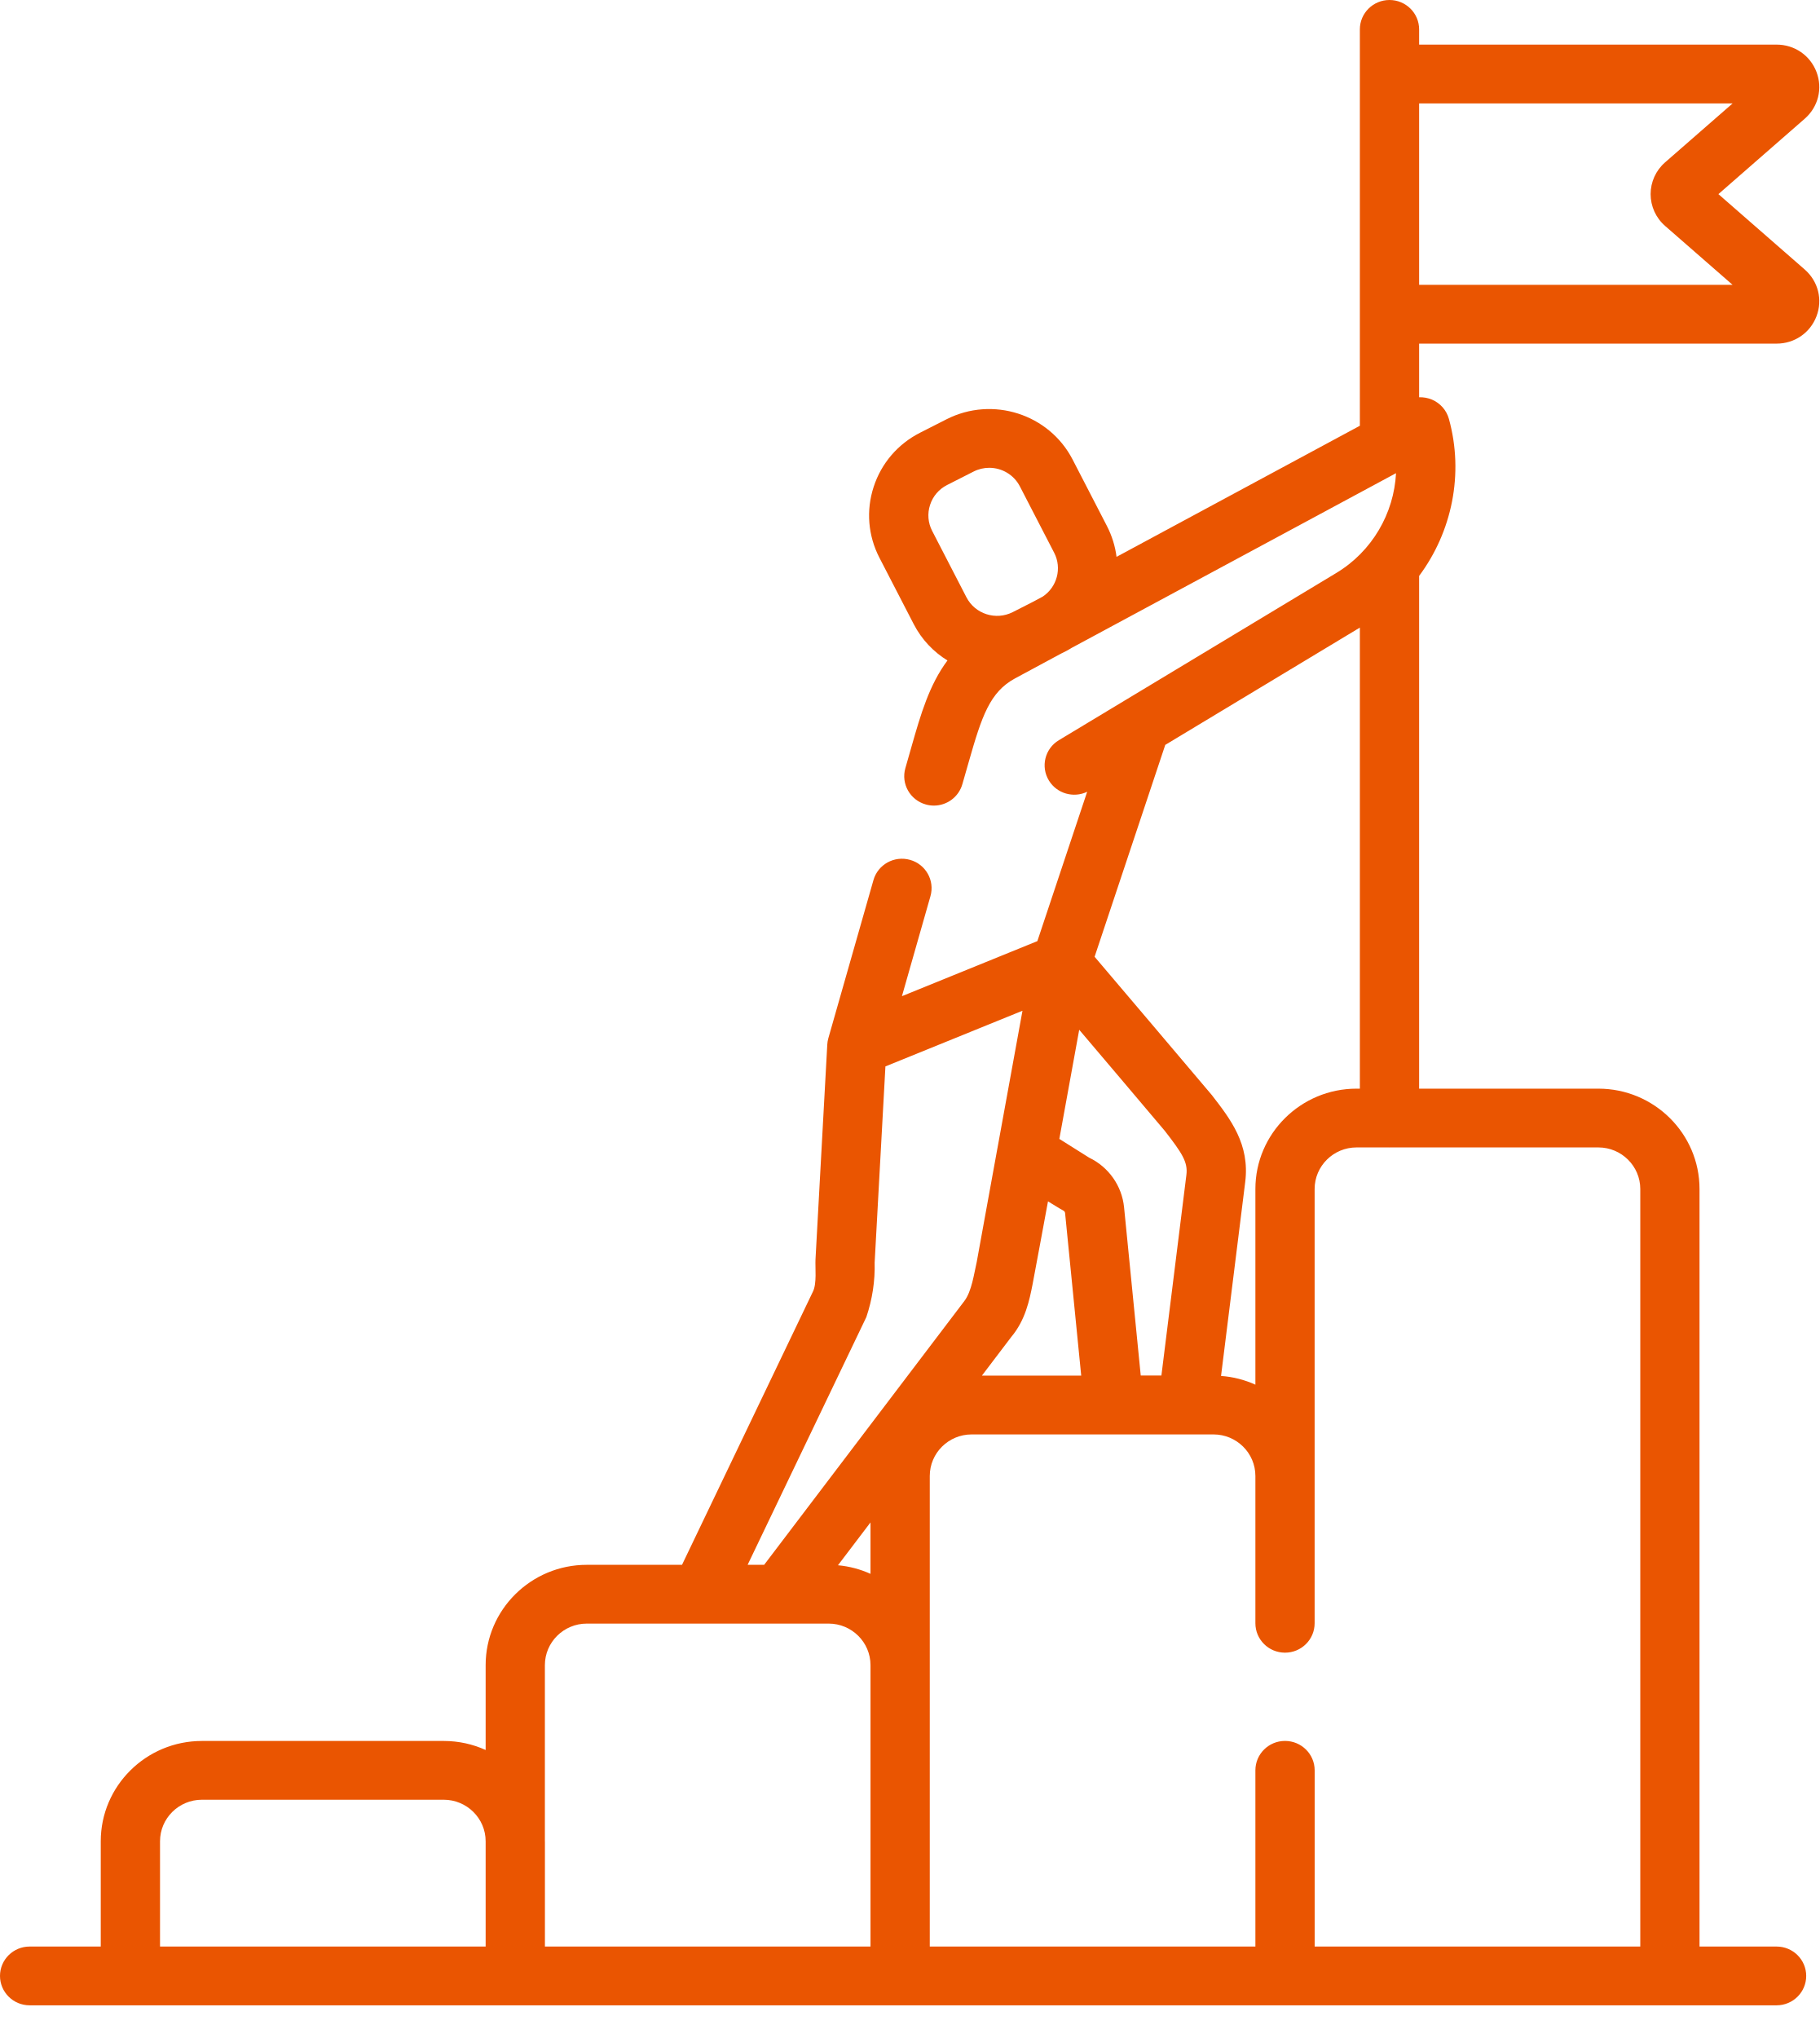
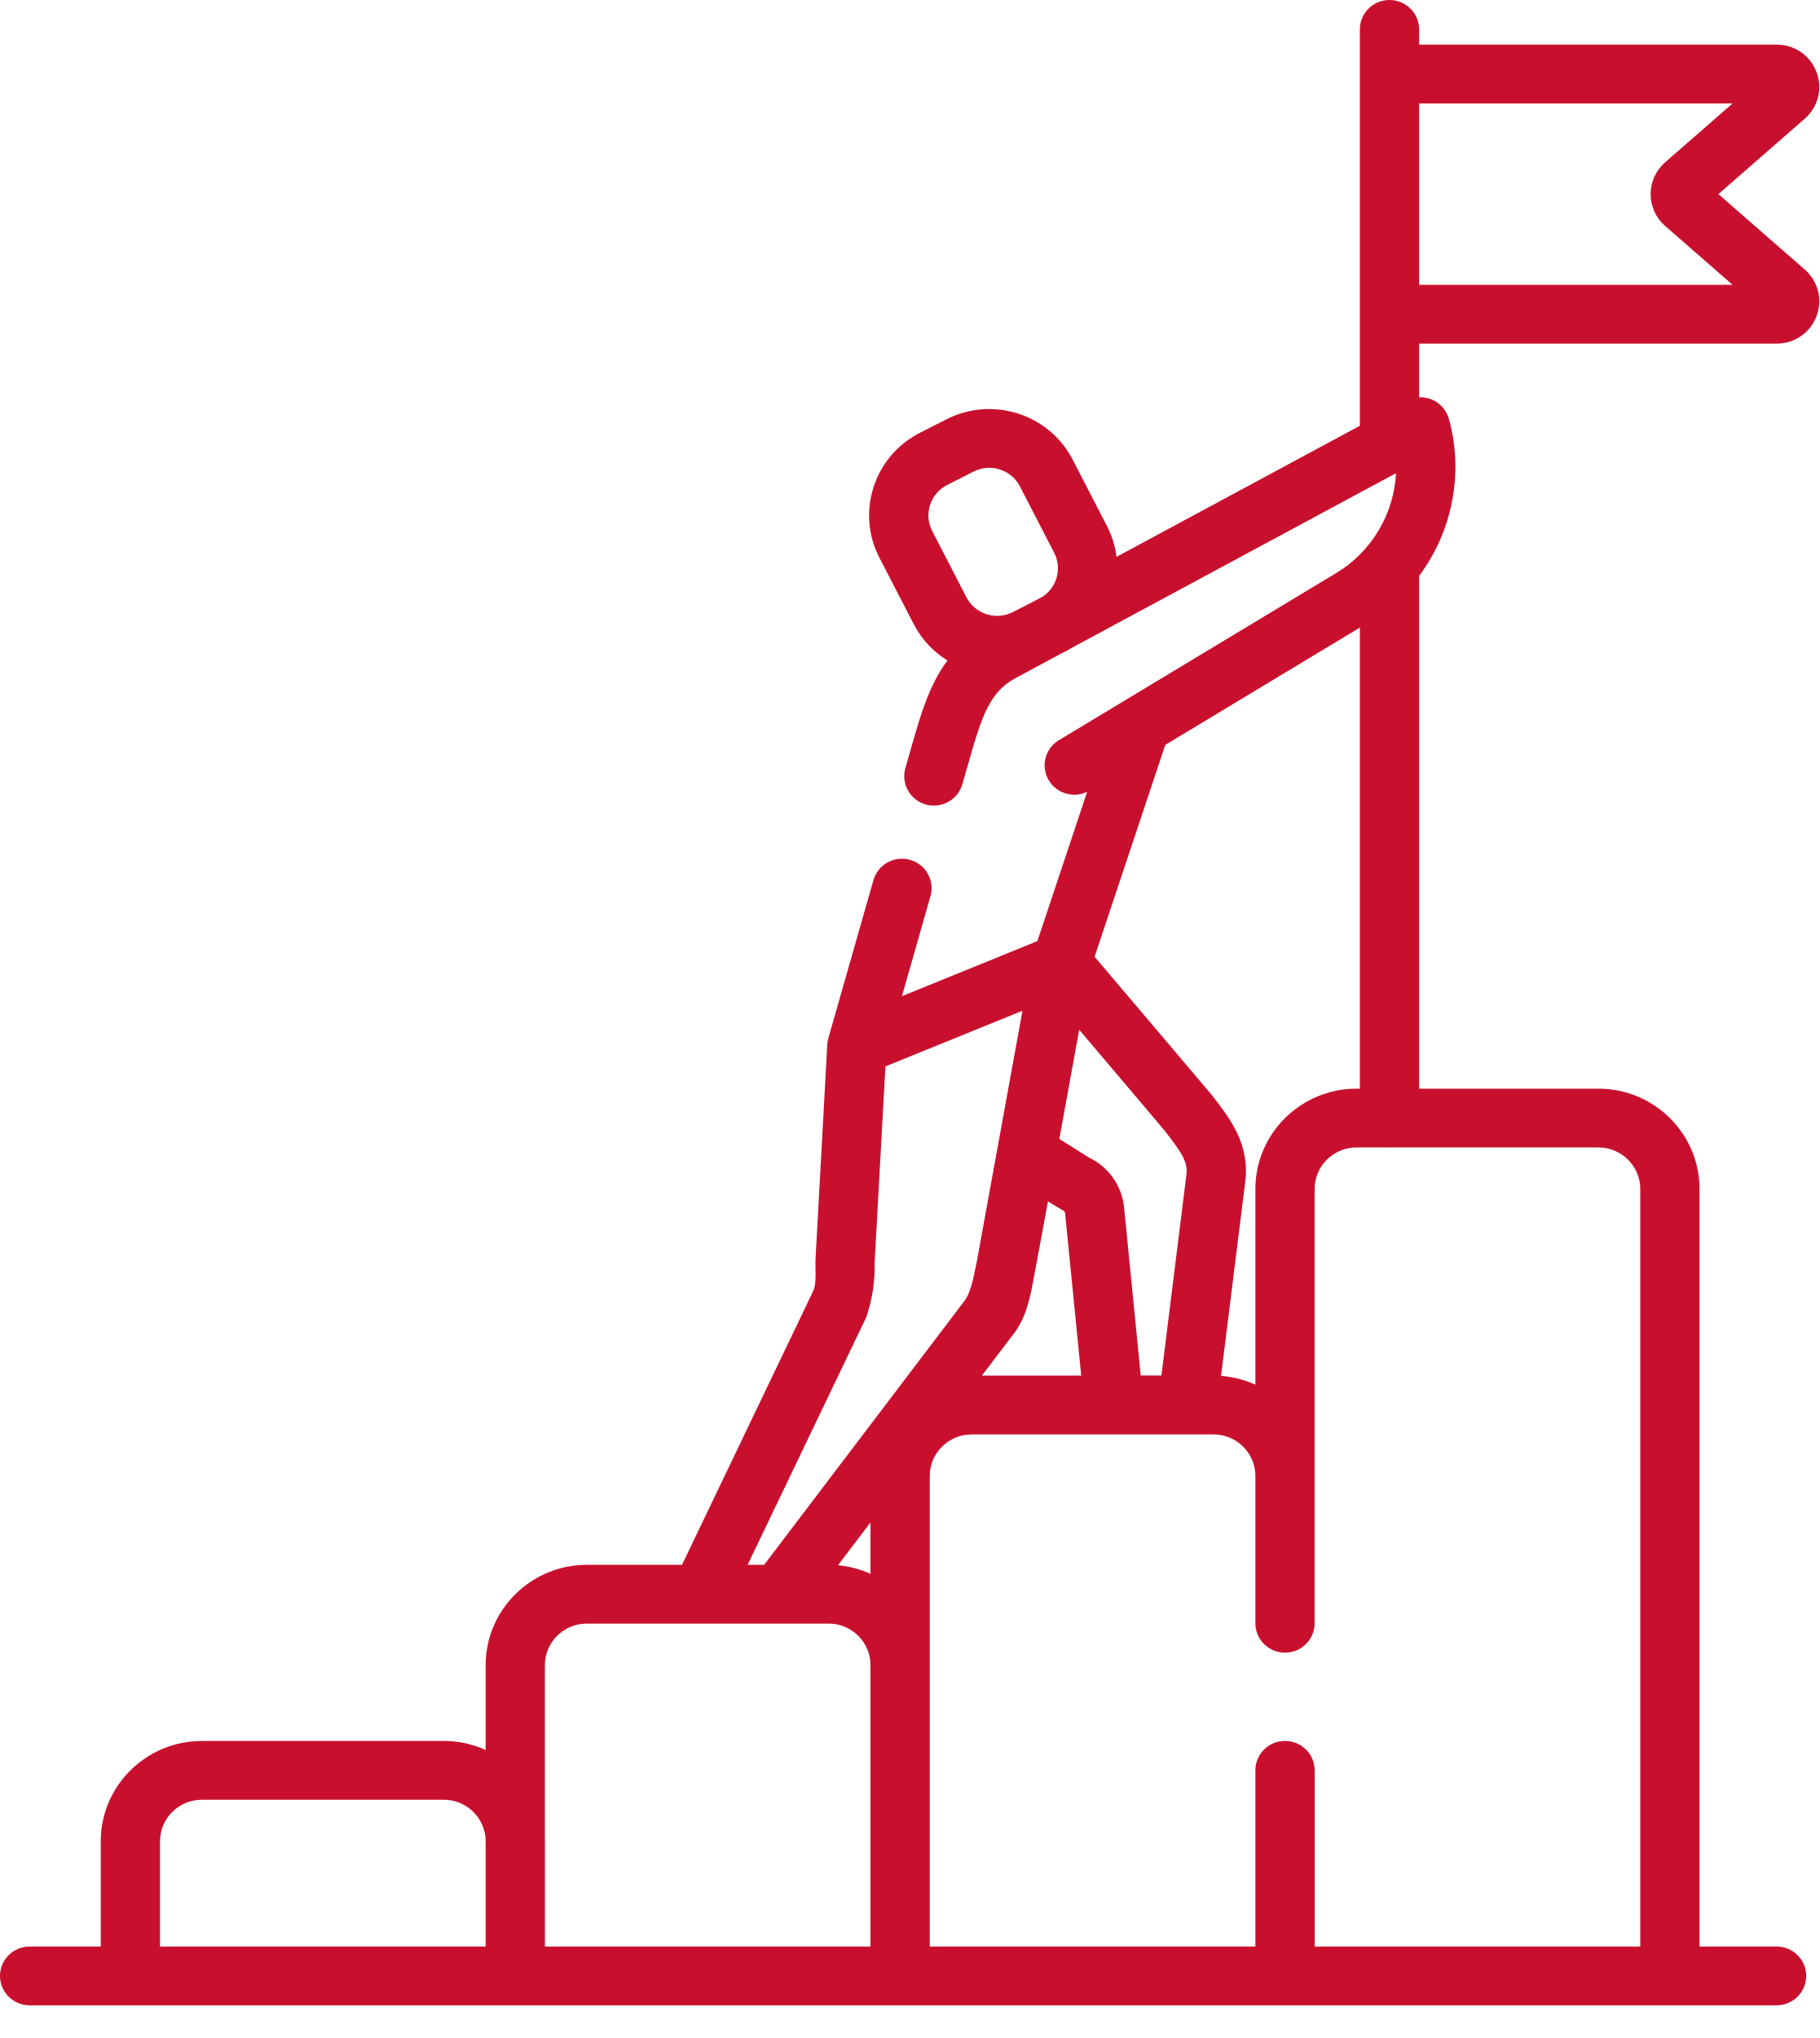
<svg xmlns="http://www.w3.org/2000/svg" width="50" height="56" viewBox="0 0 50 56" fill="none">
-   <path d="M49.601 7.407L47.227 5.334L49.601 3.261C49.97 2.938 50.097 2.435 49.923 1.978C49.749 1.521 49.319 1.226 48.827 1.226H39.002V0.808C39.002 0.362 38.637 0 38.188 0C37.738 0 37.373 0.362 37.373 0.808V11.699L30.686 15.301C30.649 15.009 30.56 14.722 30.421 14.452L29.479 12.628C28.832 11.375 27.278 10.879 26.015 11.52L25.287 11.89C24.675 12.201 24.222 12.729 24.011 13.378C23.799 14.027 23.856 14.718 24.169 15.325L25.112 17.15C25.332 17.576 25.657 17.913 26.039 18.149C25.539 18.817 25.302 19.638 25.058 20.492L24.882 21.108C24.759 21.537 25.011 21.984 25.444 22.105C25.518 22.126 25.592 22.136 25.666 22.136C26.021 22.136 26.347 21.903 26.449 21.547L26.625 20.932C26.982 19.684 27.201 19.016 27.898 18.64L29.149 17.966L29.304 17.888C29.355 17.862 29.403 17.832 29.451 17.803L38.367 13.002C38.31 14.107 37.711 15.152 36.723 15.746L30.925 19.24C30.919 19.244 30.912 19.247 30.905 19.252L29.101 20.339C28.717 20.57 28.594 21.067 28.828 21.449C29.048 21.808 29.506 21.936 29.879 21.756L28.51 25.86L27.509 26.267L24.788 27.373L25.572 24.624C25.694 24.195 25.443 23.748 25.01 23.627C24.577 23.505 24.127 23.755 24.005 24.184L22.765 28.53C22.749 28.586 22.739 28.647 22.736 28.705L22.412 34.613C22.402 34.838 22.451 35.264 22.345 35.484L18.744 42.998H16.127C14.594 42.998 13.347 44.235 13.347 45.755V48.086C12.996 47.927 12.606 47.838 12.195 47.838H5.549C4.016 47.838 2.769 49.074 2.769 50.595V53.487H0.814C0.365 53.487 0 53.848 0 54.294C0 54.74 0.365 55.102 0.814 55.102H48.826C49.276 55.102 49.64 54.74 49.64 54.294C49.64 53.848 49.276 53.487 48.826 53.487H46.708V32.671C46.708 31.151 45.461 29.914 43.928 29.914H39.002V15.825C39.905 14.612 40.239 13.021 39.82 11.509C39.754 11.272 39.583 11.077 39.354 10.98C39.241 10.933 39.121 10.912 39.002 10.916V9.442H48.826C49.319 9.442 49.749 9.147 49.923 8.69C50.097 8.234 49.97 7.73 49.601 7.407V7.407ZM25.561 13.874C25.638 13.636 25.804 13.441 26.029 13.327L26.758 12.957C26.895 12.888 27.042 12.854 27.187 12.854C27.53 12.854 27.862 13.041 28.029 13.364L28.972 15.189C29.192 15.615 29.049 16.132 28.658 16.393L28.393 16.535L27.833 16.82C27.369 17.055 26.799 16.873 26.561 16.413L25.619 14.589C25.504 14.366 25.483 14.112 25.561 13.874V13.874ZM23.924 43.246C23.648 43.121 23.347 43.039 23.03 43.01L23.924 41.833V43.246ZM27.791 36.739C28.182 36.274 28.291 35.73 28.378 35.292C28.4 35.188 28.802 33.011 28.802 33.011C28.802 33.011 29.182 33.246 29.222 33.263C29.249 33.275 29.269 33.302 29.272 33.334L29.715 37.799H26.986L27.791 36.739ZM32.606 32.282L31.919 37.796H31.351L30.893 33.175C30.834 32.584 30.469 32.067 29.933 31.81L29.114 31.295L29.66 28.296C29.66 28.296 31.958 31.004 32.012 31.073C32.487 31.686 32.65 31.932 32.606 32.282ZM23.81 36.19C23.975 35.699 24.051 35.199 24.038 34.691L24.334 29.303L28.101 27.773L27.416 31.533C27.414 31.544 27.412 31.554 27.41 31.564L26.844 34.674C26.77 34.996 26.706 35.484 26.503 35.75L21.001 42.998H20.547L23.81 36.19ZM4.398 50.594C4.398 49.965 4.914 49.453 5.549 49.453H12.195C12.83 49.453 13.347 49.965 13.347 50.594V53.487H4.398V50.594ZM14.975 50.594V45.755C14.975 45.125 15.492 44.613 16.127 44.613H22.773C23.408 44.613 23.924 45.125 23.924 45.755V53.487H14.976V50.594H14.975ZM45.08 32.671V53.487H36.131V48.645C36.131 48.199 35.766 47.837 35.316 47.837C34.866 47.837 34.502 48.199 34.502 48.645V53.487H25.553V40.556C25.553 39.927 26.069 39.415 26.704 39.415H33.35C33.986 39.415 34.502 39.927 34.502 40.556V44.604C34.502 45.05 34.866 45.412 35.316 45.412C35.766 45.412 36.13 45.05 36.13 44.604V32.671C36.13 32.041 36.647 31.529 37.282 31.529H38.179C38.182 31.529 38.184 31.53 38.188 31.53C38.19 31.53 38.193 31.529 38.196 31.529H43.928C44.563 31.529 45.08 32.042 45.08 32.671V32.671ZM37.282 29.914C35.749 29.914 34.502 31.151 34.502 32.671V38.048C34.211 37.916 33.893 37.832 33.558 37.808L34.222 32.481C34.353 31.442 33.819 30.754 33.303 30.088C33.248 30.017 30.083 26.29 30.083 26.29L32.025 20.468L37.373 17.245V29.914H37.282ZM39.002 7.827V2.842H47.617L45.761 4.462C45.508 4.683 45.364 5.001 45.364 5.334C45.364 5.668 45.508 5.986 45.761 6.207L47.617 7.827H39.002V7.827Z" fill="#EA5501" />
+   <path d="M49.601 7.407L47.227 5.334L49.601 3.261C49.97 2.938 50.097 2.435 49.923 1.978C49.749 1.521 49.319 1.226 48.827 1.226H39.002V0.808C39.002 0.362 38.637 0 38.188 0C37.738 0 37.373 0.362 37.373 0.808V11.699L30.686 15.301C30.649 15.009 30.56 14.722 30.421 14.452L29.479 12.628C28.832 11.375 27.278 10.879 26.015 11.52L25.287 11.89C24.675 12.201 24.222 12.729 24.011 13.378C23.799 14.027 23.856 14.718 24.169 15.325L25.112 17.15C25.332 17.576 25.657 17.913 26.039 18.149C25.539 18.817 25.302 19.638 25.058 20.492L24.882 21.108C24.759 21.537 25.011 21.984 25.444 22.105C25.518 22.126 25.592 22.136 25.666 22.136C26.021 22.136 26.347 21.903 26.449 21.547L26.625 20.932C26.982 19.684 27.201 19.016 27.898 18.64L29.149 17.966L29.304 17.888C29.355 17.862 29.403 17.832 29.451 17.803L38.367 13.002C38.31 14.107 37.711 15.152 36.723 15.746L30.925 19.24C30.919 19.244 30.912 19.247 30.905 19.252L29.101 20.339C28.717 20.57 28.594 21.067 28.828 21.449C29.048 21.808 29.506 21.936 29.879 21.756L28.51 25.86L27.509 26.267L24.788 27.373L25.572 24.624C25.694 24.195 25.443 23.748 25.01 23.627C24.577 23.505 24.127 23.755 24.005 24.184L22.765 28.53C22.749 28.586 22.739 28.647 22.736 28.705L22.412 34.613C22.402 34.838 22.451 35.264 22.345 35.484L18.744 42.998H16.127C14.594 42.998 13.347 44.235 13.347 45.755V48.086C12.996 47.927 12.606 47.838 12.195 47.838H5.549C4.016 47.838 2.769 49.074 2.769 50.595V53.487H0.814C0.365 53.487 0 53.848 0 54.294C0 54.74 0.365 55.102 0.814 55.102H48.826C49.276 55.102 49.64 54.74 49.64 54.294C49.64 53.848 49.276 53.487 48.826 53.487H46.708V32.671C46.708 31.151 45.461 29.914 43.928 29.914H39.002V15.825C39.905 14.612 40.239 13.021 39.82 11.509C39.754 11.272 39.583 11.077 39.354 10.98C39.241 10.933 39.121 10.912 39.002 10.916V9.442H48.826C49.319 9.442 49.749 9.147 49.923 8.69C50.097 8.234 49.97 7.73 49.601 7.407V7.407ZM25.561 13.874C25.638 13.636 25.804 13.441 26.029 13.327L26.758 12.957C26.895 12.888 27.042 12.854 27.187 12.854C27.53 12.854 27.862 13.041 28.029 13.364L28.972 15.189C29.192 15.615 29.049 16.132 28.658 16.393L28.393 16.535L27.833 16.82C27.369 17.055 26.799 16.873 26.561 16.413L25.619 14.589C25.504 14.366 25.483 14.112 25.561 13.874V13.874ZM23.924 43.246C23.648 43.121 23.347 43.039 23.03 43.01L23.924 41.833V43.246ZM27.791 36.739C28.182 36.274 28.291 35.73 28.378 35.292C28.4 35.188 28.802 33.011 28.802 33.011C28.802 33.011 29.182 33.246 29.222 33.263C29.249 33.275 29.269 33.302 29.272 33.334L29.715 37.799H26.986L27.791 36.739ZM32.606 32.282L31.919 37.796H31.351L30.893 33.175C30.834 32.584 30.469 32.067 29.933 31.81L29.114 31.295L29.66 28.296C29.66 28.296 31.958 31.004 32.012 31.073C32.487 31.686 32.65 31.932 32.606 32.282ZM23.81 36.19C23.975 35.699 24.051 35.199 24.038 34.691L24.334 29.303L28.101 27.773L27.416 31.533C27.414 31.544 27.412 31.554 27.41 31.564L26.844 34.674C26.77 34.996 26.706 35.484 26.503 35.75L21.001 42.998H20.547L23.81 36.19ZM4.398 50.594C4.398 49.965 4.914 49.453 5.549 49.453H12.195C12.83 49.453 13.347 49.965 13.347 50.594V53.487H4.398V50.594ZM14.975 50.594V45.755C14.975 45.125 15.492 44.613 16.127 44.613H22.773C23.408 44.613 23.924 45.125 23.924 45.755V53.487H14.976V50.594H14.975ZM45.08 32.671V53.487H36.131V48.645C36.131 48.199 35.766 47.837 35.316 47.837C34.866 47.837 34.502 48.199 34.502 48.645V53.487H25.553V40.556C25.553 39.927 26.069 39.415 26.704 39.415H33.35C33.986 39.415 34.502 39.927 34.502 40.556V44.604C34.502 45.05 34.866 45.412 35.316 45.412C35.766 45.412 36.13 45.05 36.13 44.604V32.671C36.13 32.041 36.647 31.529 37.282 31.529H38.179C38.182 31.529 38.184 31.53 38.188 31.53C38.19 31.53 38.193 31.529 38.196 31.529H43.928C44.563 31.529 45.08 32.042 45.08 32.671V32.671ZM37.282 29.914C35.749 29.914 34.502 31.151 34.502 32.671V38.048C34.211 37.916 33.893 37.832 33.558 37.808L34.222 32.481C34.353 31.442 33.819 30.754 33.303 30.088C33.248 30.017 30.083 26.29 30.083 26.29L32.025 20.468L37.373 17.245V29.914H37.282ZM39.002 7.827V2.842H47.617L45.761 4.462C45.508 4.683 45.364 5.001 45.364 5.334C45.364 5.668 45.508 5.986 45.761 6.207L47.617 7.827H39.002V7.827Z" fill="#c8102e" />
</svg>
